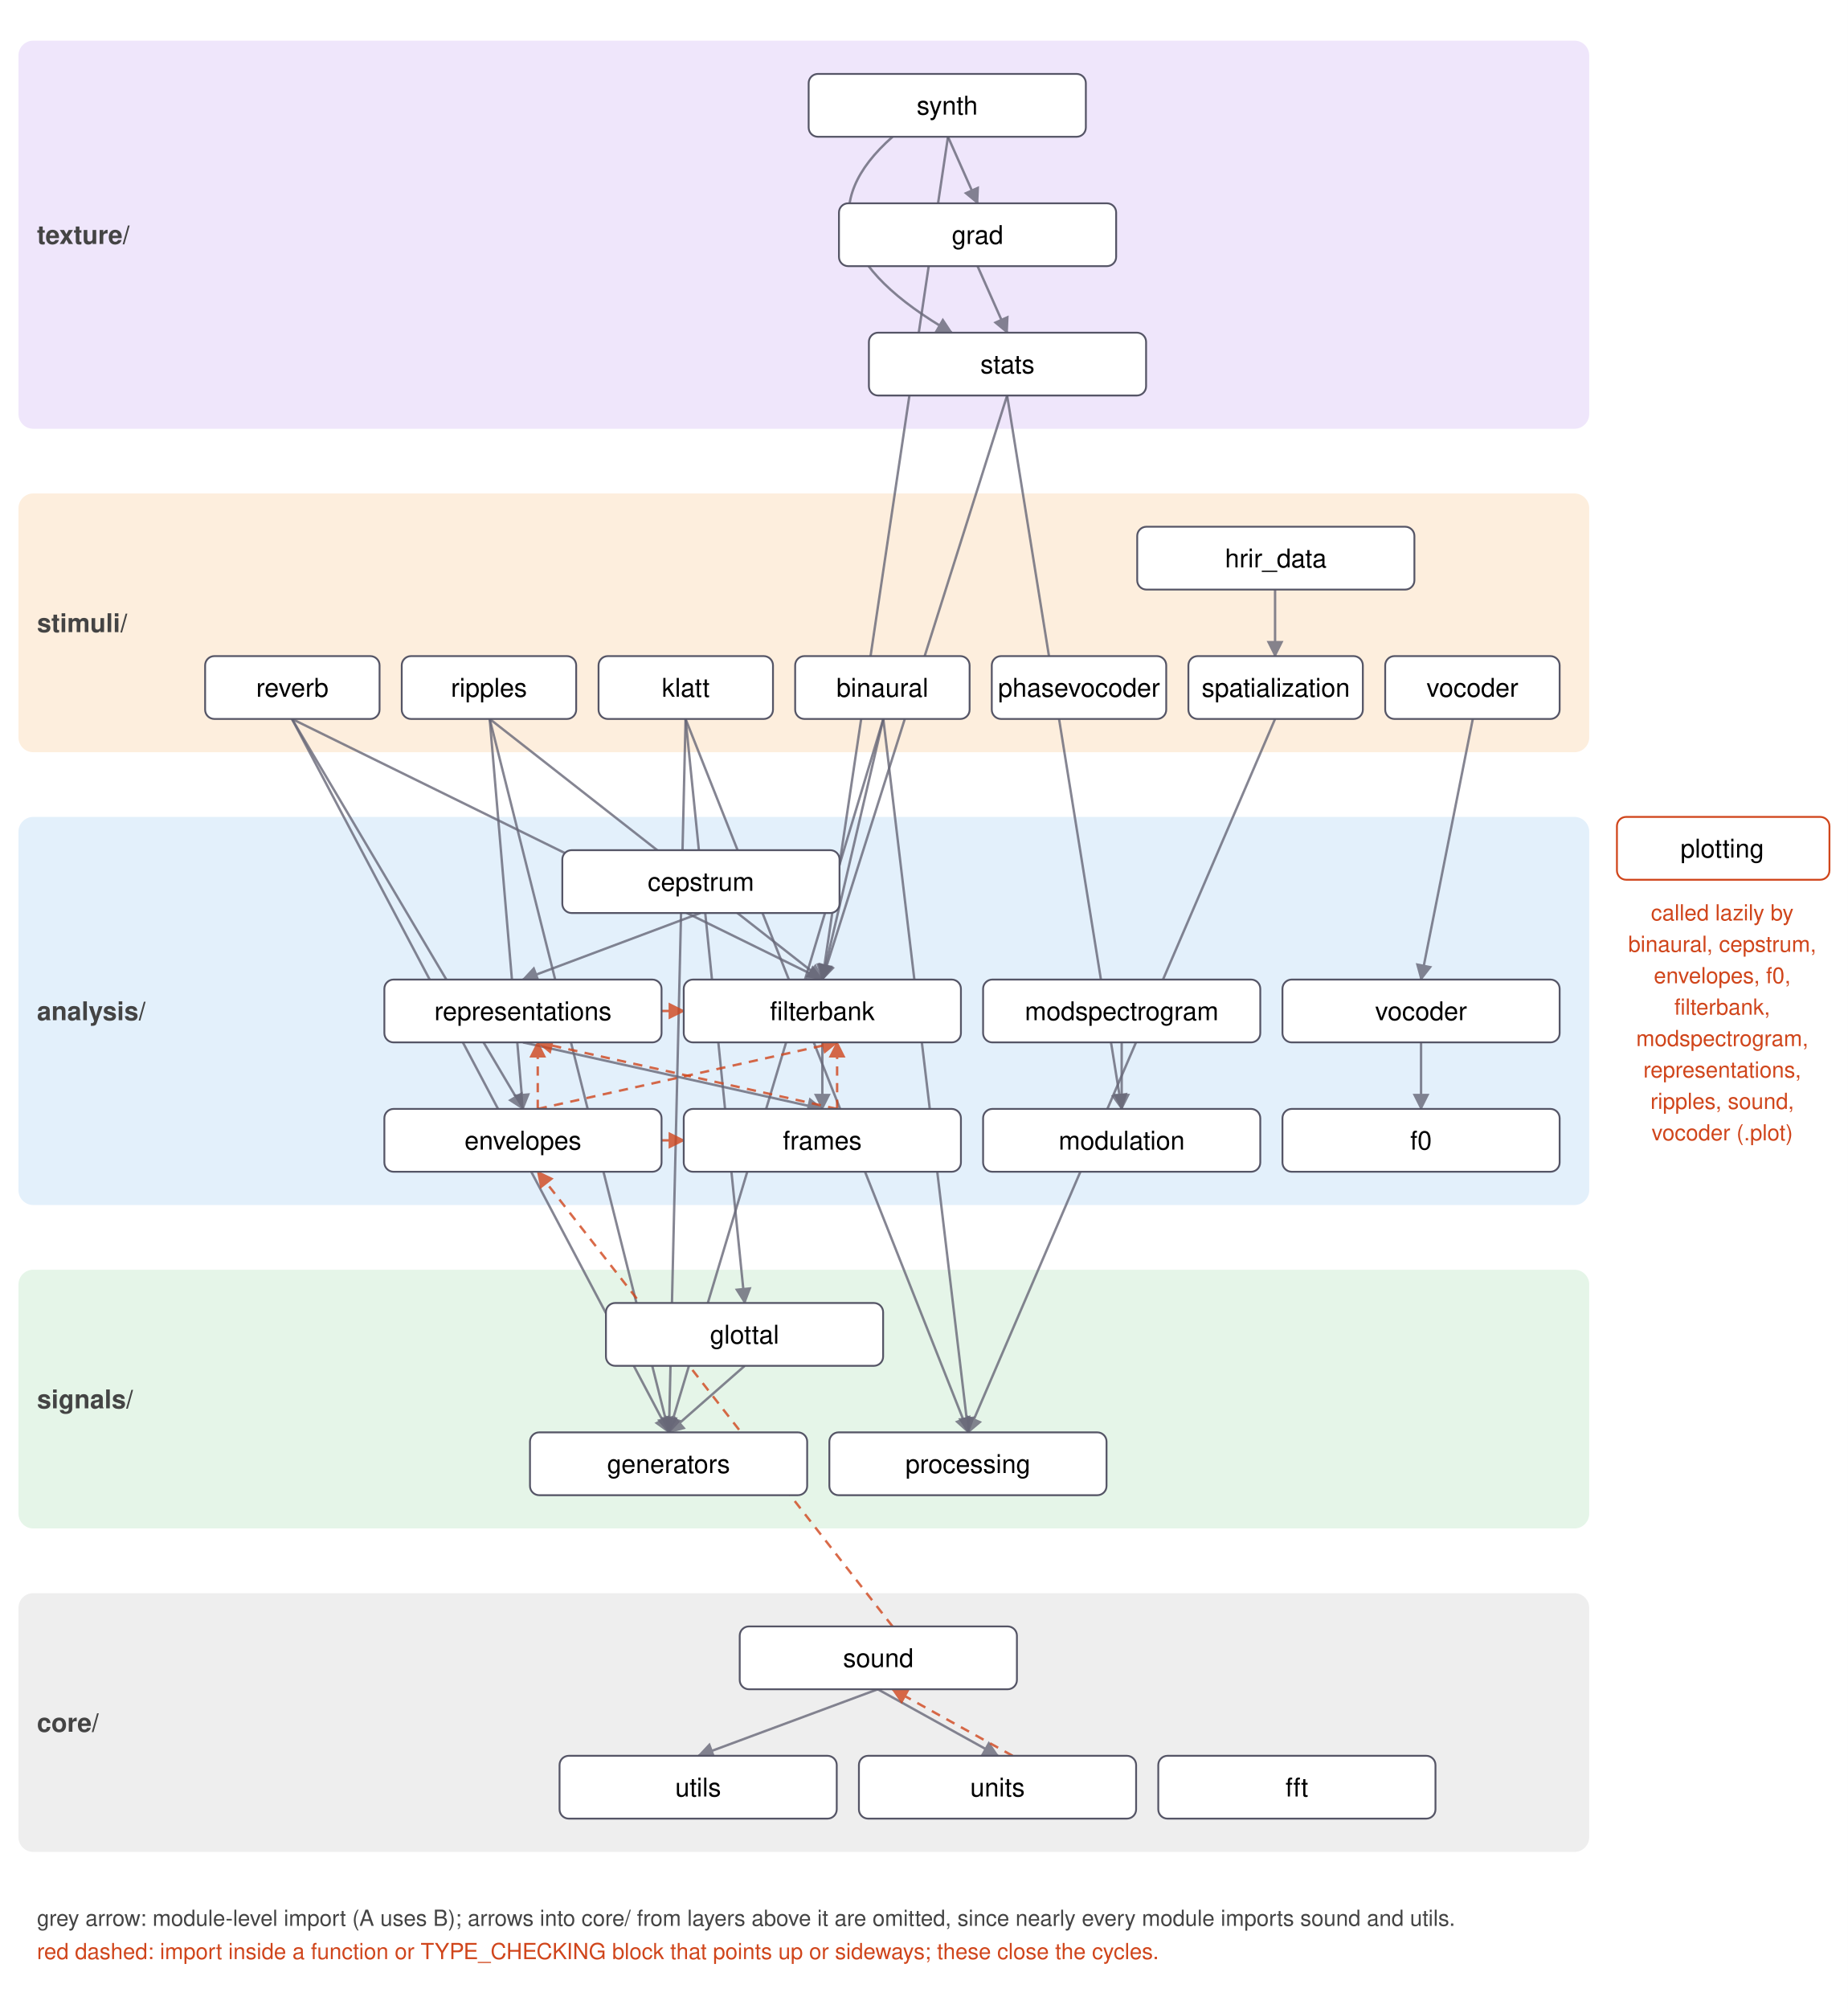
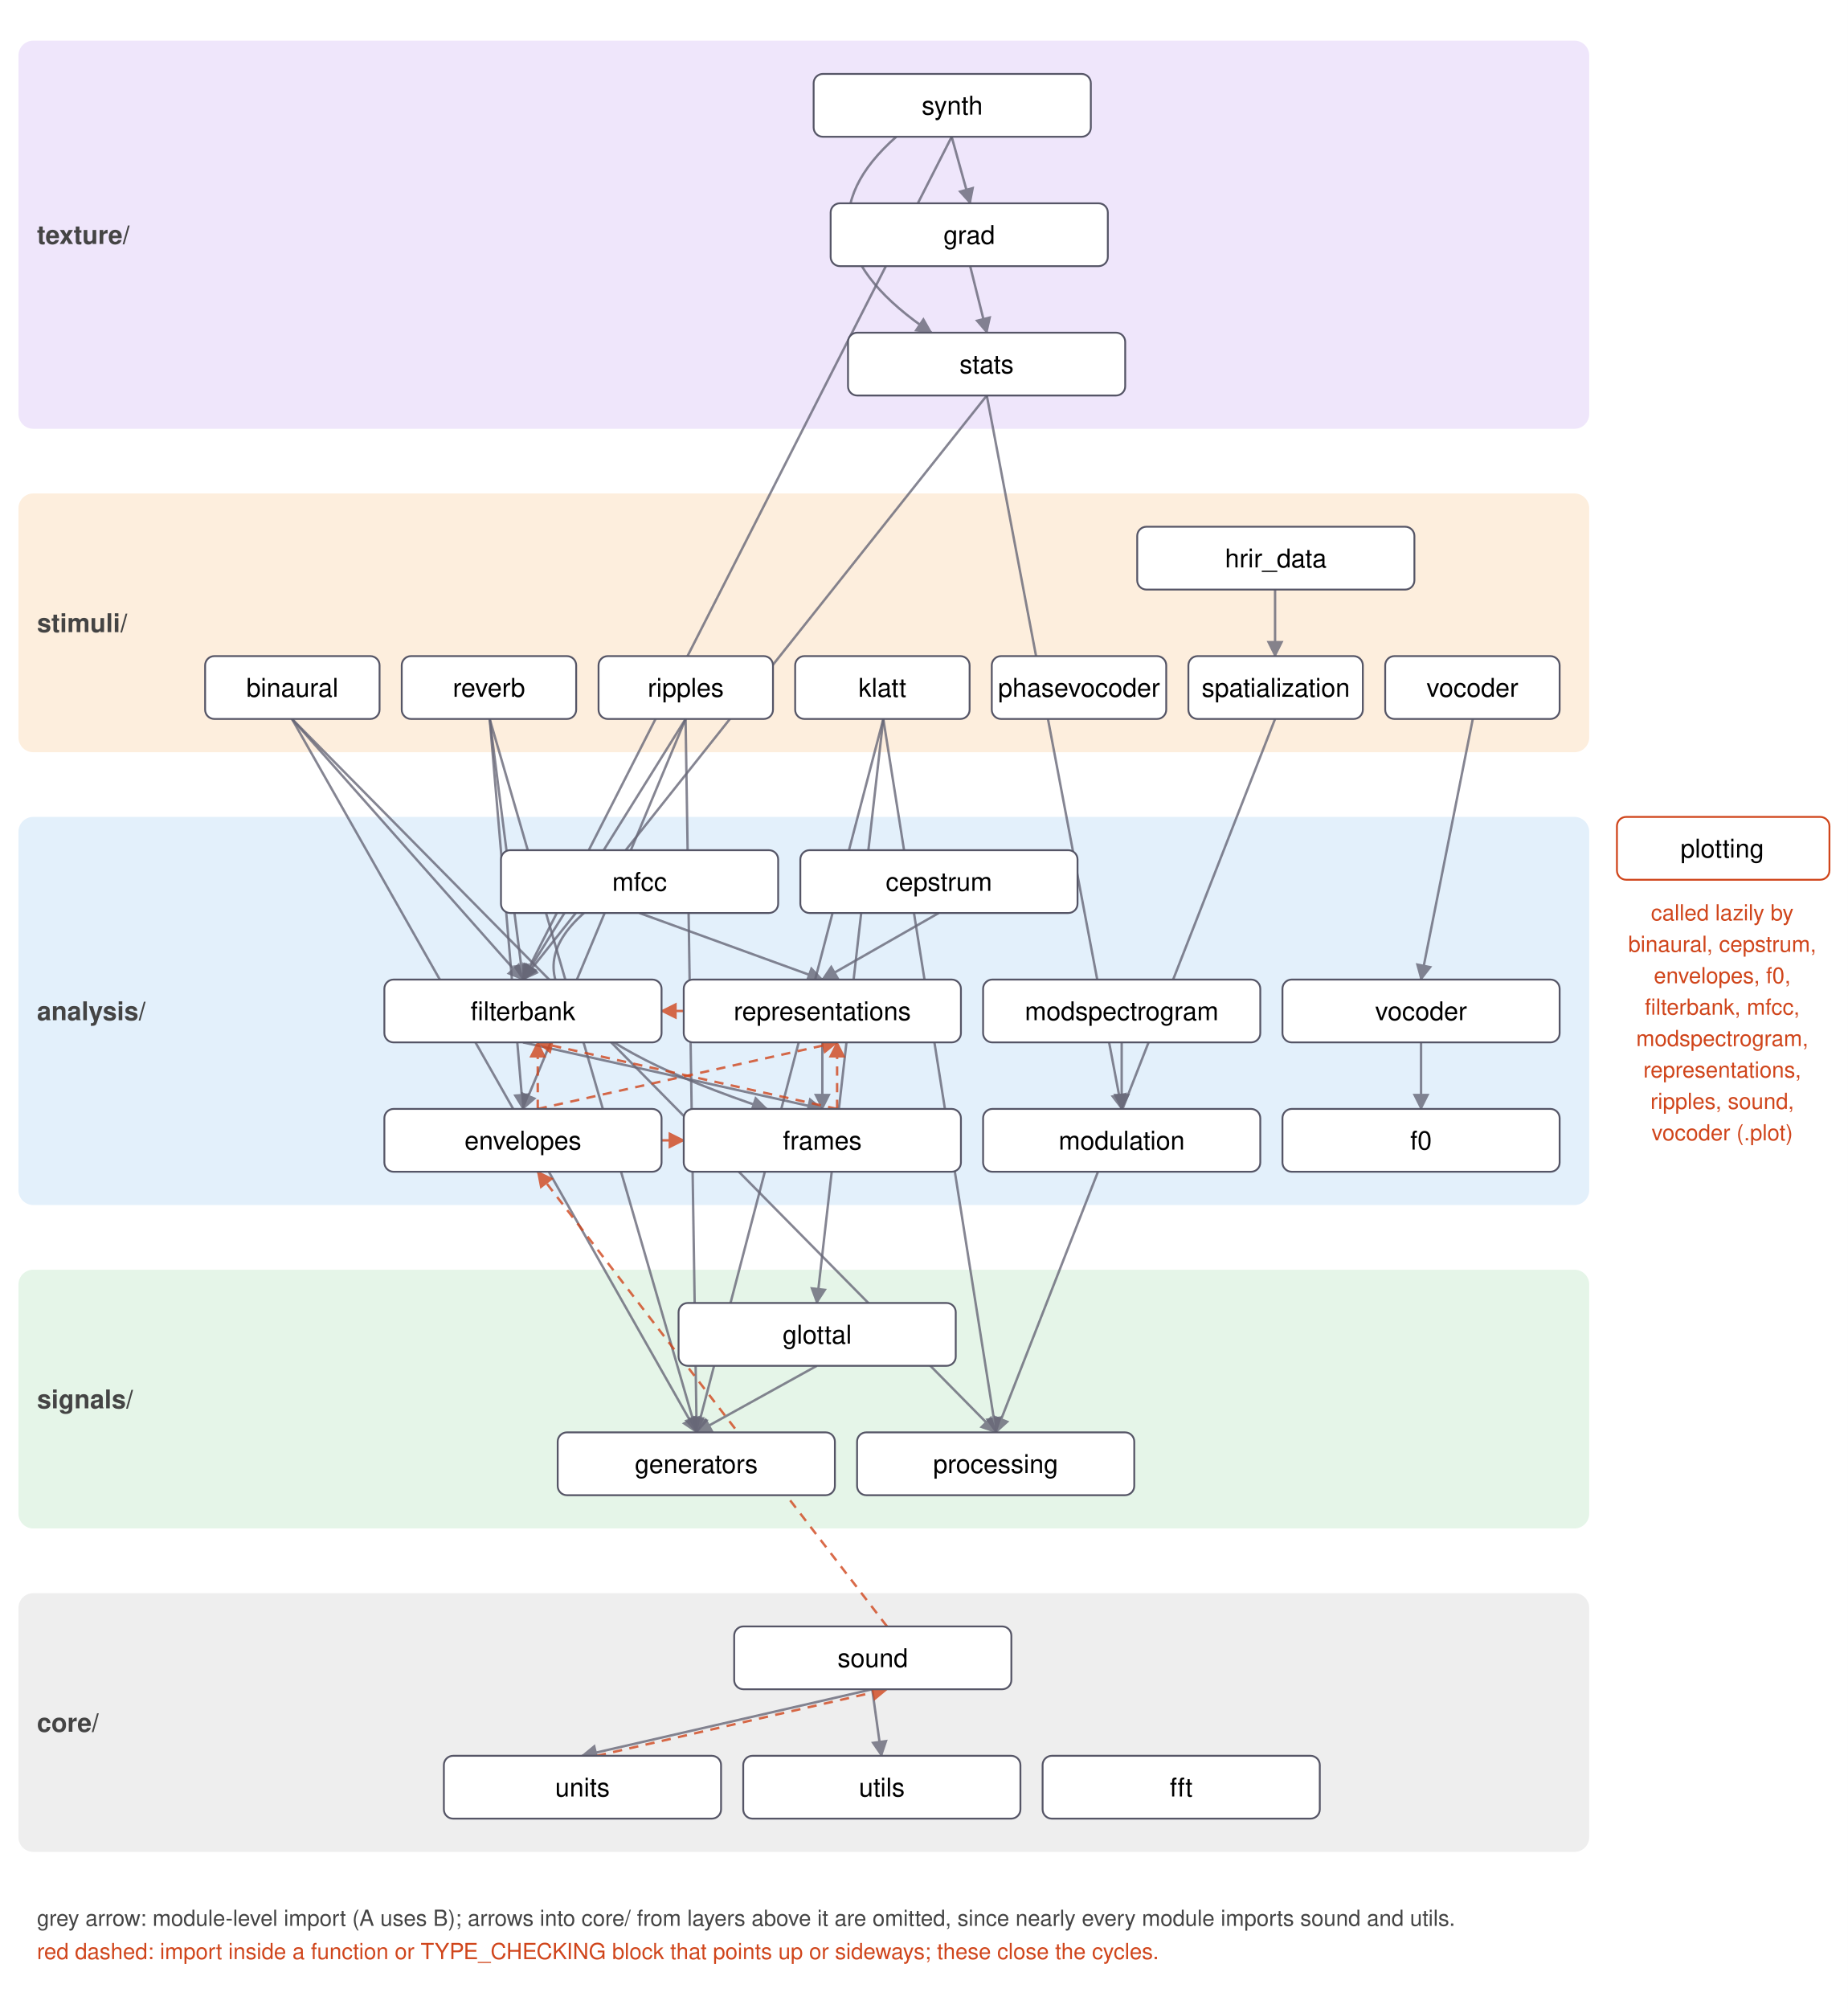
<svg xmlns="http://www.w3.org/2000/svg" viewBox="0 0 1000 1087" font-family="Helvetica,Arial,sans-serif" font-size="14">
  <defs>
    <marker id="a" viewBox="0 0 10 10" refX="9" refY="5" markerWidth="7" markerHeight="7" orient="auto">
      <path d="M0,0L10,5L0,10z" fill="#667" />
    </marker>
    <marker id="r" viewBox="0 0 10 10" refX="9" refY="5" markerWidth="7" markerHeight="7" orient="auto">
      <path d="M0,0L10,5L0,10z" fill="#d0451b" />
    </marker>
  </defs>
  <rect width="1000" height="1087" fill="#ffffff" />
  <rect x="10" y="862" width="850" height="140" rx="8" fill="#eeeeee" />
  <text x="20" y="937" font-weight="bold" fill="#444">core/</text>
  <rect x="10" y="687" width="850" height="140" rx="8" fill="#e5f5e8" />
  <text x="20" y="762" font-weight="bold" fill="#444">signals/</text>
  <rect x="10" y="442" width="850" height="210" rx="8" fill="#e3f0fb" />
  <text x="20" y="552" font-weight="bold" fill="#444">analysis/</text>
  <rect x="10" y="267" width="850" height="140" rx="8" fill="#fdeedd" />
  <text x="20" y="342" font-weight="bold" fill="#444">stimuli/</text>
  <rect x="10" y="22" width="850" height="210" rx="8" fill="#efe6fb" />
  <text x="20" y="132" font-weight="bold" fill="#444">texture/</text>
-   <line x1="379" y1="494" x2="283" y2="530" stroke="#667" stroke-width="1.3" marker-end="url(#a)" opacity="0.8" />
+   <line x1="508" y1="494" x2="445" y2="530" stroke="#667" stroke-width="1.3" marker-end="url(#a)" opacity="0.8" />
+   <line x1="283" y1="564" x2="445" y2="600" stroke="#667" stroke-width="1.3" marker-end="url(#a)" opacity="0.8" />
+   <path d="M316,494 Q256,547 415,600" fill="none" stroke="#667" stroke-width="1.3" marker-end="url(#a)" opacity="0.8" />
+   <line x1="346" y1="494" x2="445" y2="530" stroke="#667" stroke-width="1.3" marker-end="url(#a)" opacity="0.8" />
+   <line x1="607" y1="564" x2="607" y2="600" stroke="#667" stroke-width="1.3" marker-end="url(#a)" opacity="0.8" />
  <line x1="445" y1="564" x2="445" y2="600" stroke="#667" stroke-width="1.3" marker-end="url(#a)" opacity="0.8" />
-   <line x1="607" y1="564" x2="607" y2="600" stroke="#667" stroke-width="1.3" marker-end="url(#a)" opacity="0.8" />
-   <line x1="283" y1="564" x2="445" y2="600" stroke="#667" stroke-width="1.3" marker-end="url(#a)" opacity="0.8" />
  <line x1="769" y1="564" x2="769" y2="600" stroke="#667" stroke-width="1.3" marker-end="url(#a)" opacity="0.8" />
-   <line x1="475" y1="914" x2="540" y2="950" stroke="#667" stroke-width="1.3" marker-end="url(#a)" opacity="0.8" />
-   <line x1="475" y1="914" x2="378" y2="950" stroke="#667" stroke-width="1.3" marker-end="url(#a)" opacity="0.8" />
-   <line x1="403" y1="739" x2="362" y2="775" stroke="#667" stroke-width="1.3" marker-end="url(#a)" opacity="0.8" />
-   <line x1="478" y1="389" x2="445" y2="530" stroke="#667" stroke-width="1.3" marker-end="url(#a)" opacity="0.8" />
-   <line x1="478" y1="389" x2="362" y2="775" stroke="#667" stroke-width="1.3" marker-end="url(#a)" opacity="0.8" />
-   <line x1="478" y1="389" x2="524" y2="775" stroke="#667" stroke-width="1.3" marker-end="url(#a)" opacity="0.8" />
+   <line x1="472" y1="914" x2="315" y2="950" stroke="#667" stroke-width="1.3" marker-end="url(#a)" opacity="0.8" />
+   <line x1="472" y1="914" x2="477" y2="950" stroke="#667" stroke-width="1.3" marker-end="url(#a)" opacity="0.8" />
+   <line x1="442" y1="739" x2="377" y2="775" stroke="#667" stroke-width="1.3" marker-end="url(#a)" opacity="0.8" />
+   <line x1="158" y1="389" x2="283" y2="530" stroke="#667" stroke-width="1.3" marker-end="url(#a)" opacity="0.8" />
+   <line x1="158" y1="389" x2="377" y2="775" stroke="#667" stroke-width="1.3" marker-end="url(#a)" opacity="0.8" />
+   <line x1="158" y1="389" x2="539" y2="775" stroke="#667" stroke-width="1.3" marker-end="url(#a)" opacity="0.8" />
  <line x1="690" y1="319" x2="690" y2="355" stroke="#667" stroke-width="1.3" marker-end="url(#a)" opacity="0.8" />
-   <line x1="371" y1="389" x2="362" y2="775" stroke="#667" stroke-width="1.3" marker-end="url(#a)" opacity="0.8" />
-   <line x1="371" y1="389" x2="403" y2="705" stroke="#667" stroke-width="1.3" marker-end="url(#a)" opacity="0.8" />
-   <line x1="371" y1="389" x2="524" y2="775" stroke="#667" stroke-width="1.3" marker-end="url(#a)" opacity="0.8" />
-   <line x1="158" y1="389" x2="283" y2="600" stroke="#667" stroke-width="1.3" marker-end="url(#a)" opacity="0.8" />
-   <line x1="158" y1="389" x2="445" y2="530" stroke="#667" stroke-width="1.3" marker-end="url(#a)" opacity="0.8" />
-   <line x1="158" y1="389" x2="362" y2="775" stroke="#667" stroke-width="1.3" marker-end="url(#a)" opacity="0.8" />
+   <line x1="478" y1="389" x2="377" y2="775" stroke="#667" stroke-width="1.3" marker-end="url(#a)" opacity="0.8" />
+   <line x1="478" y1="389" x2="442" y2="705" stroke="#667" stroke-width="1.3" marker-end="url(#a)" opacity="0.8" />
+   <line x1="478" y1="389" x2="539" y2="775" stroke="#667" stroke-width="1.3" marker-end="url(#a)" opacity="0.8" />
  <line x1="265" y1="389" x2="283" y2="600" stroke="#667" stroke-width="1.3" marker-end="url(#a)" opacity="0.8" />
-   <line x1="265" y1="389" x2="445" y2="530" stroke="#667" stroke-width="1.3" marker-end="url(#a)" opacity="0.8" />
-   <line x1="265" y1="389" x2="362" y2="775" stroke="#667" stroke-width="1.3" marker-end="url(#a)" opacity="0.8" />
-   <line x1="690" y1="389" x2="524" y2="775" stroke="#667" stroke-width="1.3" marker-end="url(#a)" opacity="0.8" />
+   <line x1="265" y1="389" x2="283" y2="530" stroke="#667" stroke-width="1.3" marker-end="url(#a)" opacity="0.8" />
+   <line x1="265" y1="389" x2="377" y2="775" stroke="#667" stroke-width="1.3" marker-end="url(#a)" opacity="0.8" />
+   <line x1="371" y1="389" x2="283" y2="600" stroke="#667" stroke-width="1.3" marker-end="url(#a)" opacity="0.8" />
+   <line x1="371" y1="389" x2="283" y2="530" stroke="#667" stroke-width="1.3" marker-end="url(#a)" opacity="0.8" />
+   <line x1="371" y1="389" x2="377" y2="775" stroke="#667" stroke-width="1.3" marker-end="url(#a)" opacity="0.8" />
+   <line x1="690" y1="389" x2="539" y2="775" stroke="#667" stroke-width="1.3" marker-end="url(#a)" opacity="0.8" />
  <line x1="797" y1="389" x2="769" y2="530" stroke="#667" stroke-width="1.3" marker-end="url(#a)" opacity="0.8" />
-   <line x1="529" y1="144" x2="545" y2="180" stroke="#667" stroke-width="1.3" marker-end="url(#a)" opacity="0.8" />
-   <line x1="545" y1="214" x2="445" y2="530" stroke="#667" stroke-width="1.3" marker-end="url(#a)" opacity="0.8" />
-   <line x1="545" y1="214" x2="607" y2="600" stroke="#667" stroke-width="1.3" marker-end="url(#a)" opacity="0.8" />
-   <line x1="513" y1="74" x2="445" y2="530" stroke="#667" stroke-width="1.3" marker-end="url(#a)" opacity="0.8" />
-   <line x1="513" y1="74" x2="529" y2="110" stroke="#667" stroke-width="1.3" marker-end="url(#a)" opacity="0.8" />
-   <path d="M483,74 Q423,127 515,180" fill="none" stroke="#667" stroke-width="1.3" marker-end="url(#a)" opacity="0.8" />
+   <line x1="525" y1="144" x2="534" y2="180" stroke="#667" stroke-width="1.3" marker-end="url(#a)" opacity="0.8" />
+   <line x1="534" y1="214" x2="283" y2="530" stroke="#667" stroke-width="1.3" marker-end="url(#a)" opacity="0.8" />
+   <line x1="534" y1="214" x2="607" y2="600" stroke="#667" stroke-width="1.3" marker-end="url(#a)" opacity="0.8" />
+   <line x1="515" y1="74" x2="283" y2="530" stroke="#667" stroke-width="1.3" marker-end="url(#a)" opacity="0.8" />
+   <line x1="515" y1="74" x2="525" y2="110" stroke="#667" stroke-width="1.3" marker-end="url(#a)" opacity="0.8" />
+   <path d="M485,74 Q425,127 504,180" fill="none" stroke="#667" stroke-width="1.3" marker-end="url(#a)" opacity="0.8" />
+   <line x1="291" y1="600" x2="291" y2="564" stroke="#d0451b" stroke-width="1.3" stroke-dasharray="5,4" marker-end="url(#r)" opacity="0.8" />
+   <line x1="358" y1="617" x2="370" y2="617" stroke="#d0451b" stroke-width="1.3" stroke-dasharray="5,4" marker-end="url(#r)" opacity="0.8" />
  <line x1="291" y1="600" x2="453" y2="564" stroke="#d0451b" stroke-width="1.3" stroke-dasharray="5,4" marker-end="url(#r)" opacity="0.8" />
-   <line x1="358" y1="617" x2="370" y2="617" stroke="#d0451b" stroke-width="1.3" stroke-dasharray="5,4" marker-end="url(#r)" opacity="0.8" />
-   <line x1="291" y1="600" x2="291" y2="564" stroke="#d0451b" stroke-width="1.3" stroke-dasharray="5,4" marker-end="url(#r)" opacity="0.8" />
+   <line x1="453" y1="600" x2="291" y2="564" stroke="#d0451b" stroke-width="1.3" stroke-dasharray="5,4" marker-end="url(#r)" opacity="0.8" />
  <line x1="453" y1="600" x2="453" y2="564" stroke="#d0451b" stroke-width="1.3" stroke-dasharray="5,4" marker-end="url(#r)" opacity="0.8" />
-   <line x1="453" y1="600" x2="291" y2="564" stroke="#d0451b" stroke-width="1.3" stroke-dasharray="5,4" marker-end="url(#r)" opacity="0.8" />
-   <line x1="358" y1="547" x2="370" y2="547" stroke="#d0451b" stroke-width="1.3" stroke-dasharray="5,4" marker-end="url(#r)" opacity="0.8" />
-   <line x1="483" y1="880" x2="291" y2="634" stroke="#d0451b" stroke-width="1.3" stroke-dasharray="5,4" marker-end="url(#r)" opacity="0.8" />
-   <line x1="548" y1="950" x2="483" y2="914" stroke="#d0451b" stroke-width="1.3" stroke-dasharray="5,4" marker-end="url(#r)" opacity="0.8" />
-   <rect x="304.3" y="460" width="150.0" height="34" rx="5" fill="#fff" stroke="#556" />
-   <text x="379.3" y="482" text-anchor="middle">cepstrum</text>
+   <line x1="370" y1="547" x2="358" y2="547" stroke="#d0451b" stroke-width="1.3" stroke-dasharray="5,4" marker-end="url(#r)" opacity="0.8" />
+   <line x1="480" y1="880" x2="291" y2="634" stroke="#d0451b" stroke-width="1.3" stroke-dasharray="5,4" marker-end="url(#r)" opacity="0.8" />
+   <line x1="323" y1="950" x2="480" y2="914" stroke="#d0451b" stroke-width="1.3" stroke-dasharray="5,4" marker-end="url(#r)" opacity="0.8" />
+   <rect x="433.1" y="460" width="150.0" height="34" rx="5" fill="#fff" stroke="#556" />
+   <text x="508.1" y="482" text-anchor="middle">cepstrum</text>
  <rect x="208.0" y="600" width="150.0" height="34" rx="5" fill="#fff" stroke="#556" />
  <text x="283.0" y="622" text-anchor="middle">envelopes</text>
  <rect x="694.0" y="600" width="150.0" height="34" rx="5" fill="#fff" stroke="#556" />
  <text x="769.0" y="622" text-anchor="middle">f0</text>
-   <rect x="370.0" y="530" width="150.0" height="34" rx="5" fill="#fff" stroke="#556" />
-   <text x="445.0" y="552" text-anchor="middle">filterbank</text>
+   <rect x="208.0" y="530" width="150.0" height="34" rx="5" fill="#fff" stroke="#556" />
+   <text x="283.0" y="552" text-anchor="middle">filterbank</text>
  <rect x="370.0" y="600" width="150.0" height="34" rx="5" fill="#fff" stroke="#556" />
  <text x="445.0" y="622" text-anchor="middle">frames</text>
+   <rect x="271.1" y="460" width="150.0" height="34" rx="5" fill="#fff" stroke="#556" />
+   <text x="346.1" y="482" text-anchor="middle">mfcc</text>
  <rect x="532.0" y="530" width="150.0" height="34" rx="5" fill="#fff" stroke="#556" />
  <text x="607.0" y="552" text-anchor="middle">modspectrogram</text>
  <rect x="532.0" y="600" width="150.0" height="34" rx="5" fill="#fff" stroke="#556" />
  <text x="607.0" y="622" text-anchor="middle">modulation</text>
-   <rect x="208.0" y="530" width="150.0" height="34" rx="5" fill="#fff" stroke="#556" />
-   <text x="283.0" y="552" text-anchor="middle">representations</text>
+   <rect x="370.0" y="530" width="150.0" height="34" rx="5" fill="#fff" stroke="#556" />
+   <text x="445.0" y="552" text-anchor="middle">representations</text>
  <rect x="694.0" y="530" width="150.0" height="34" rx="5" fill="#fff" stroke="#556" />
  <text x="769.0" y="552" text-anchor="middle">vocoder</text>
-   <rect x="626.8" y="950" width="150.0" height="34" rx="5" fill="#fff" stroke="#556" />
-   <text x="701.8" y="972" text-anchor="middle">fft</text>
-   <rect x="400.3" y="880" width="150.0" height="34" rx="5" fill="#fff" stroke="#556" />
-   <text x="475.3" y="902" text-anchor="middle">sound</text>
-   <rect x="464.8" y="950" width="150.0" height="34" rx="5" fill="#fff" stroke="#556" />
-   <text x="539.8" y="972" text-anchor="middle">units</text>
-   <rect x="302.8" y="950" width="150.0" height="34" rx="5" fill="#fff" stroke="#556" />
-   <text x="377.8" y="972" text-anchor="middle">utils</text>
-   <rect x="286.8" y="775" width="150.0" height="34" rx="5" fill="#fff" stroke="#556" />
-   <text x="361.8" y="797" text-anchor="middle">generators</text>
-   <rect x="327.9" y="705" width="150.0" height="34" rx="5" fill="#fff" stroke="#556" />
-   <text x="402.9" y="727" text-anchor="middle">glottal</text>
-   <rect x="448.8" y="775" width="150.0" height="34" rx="5" fill="#fff" stroke="#556" />
-   <text x="523.8" y="797" text-anchor="middle">processing</text>
-   <rect x="430.3" y="355" width="94.4" height="34" rx="5" fill="#fff" stroke="#556" />
-   <text x="477.5" y="377" text-anchor="middle">binaural</text>
+   <rect x="564.2" y="950" width="150.0" height="34" rx="5" fill="#fff" stroke="#556" />
+   <text x="639.2" y="972" text-anchor="middle">fft</text>
+   <rect x="397.3" y="880" width="150.0" height="34" rx="5" fill="#fff" stroke="#556" />
+   <text x="472.3" y="902" text-anchor="middle">sound</text>
+   <rect x="240.2" y="950" width="150.0" height="34" rx="5" fill="#fff" stroke="#556" />
+   <text x="315.2" y="972" text-anchor="middle">units</text>
+   <rect x="402.2" y="950" width="150.0" height="34" rx="5" fill="#fff" stroke="#556" />
+   <text x="477.2" y="972" text-anchor="middle">utils</text>
+   <rect x="301.8" y="775" width="150.0" height="34" rx="5" fill="#fff" stroke="#556" />
+   <text x="376.8" y="797" text-anchor="middle">generators</text>
+   <rect x="367.2" y="705" width="150.0" height="34" rx="5" fill="#fff" stroke="#556" />
+   <text x="442.2" y="727" text-anchor="middle">glottal</text>
+   <rect x="463.8" y="775" width="150.0" height="34" rx="5" fill="#fff" stroke="#556" />
+   <text x="538.8" y="797" text-anchor="middle">processing</text>
+   <rect x="111.0" y="355" width="94.4" height="34" rx="5" fill="#fff" stroke="#556" />
+   <text x="158.2" y="377" text-anchor="middle">binaural</text>
  <rect x="615.4" y="285" width="150.0" height="34" rx="5" fill="#fff" stroke="#556" />
  <text x="690.4" y="307" text-anchor="middle">hrir_data</text>
-   <rect x="323.9" y="355" width="94.4" height="34" rx="5" fill="#fff" stroke="#556" />
-   <text x="371.1" y="377" text-anchor="middle">klatt</text>
+   <rect x="430.3" y="355" width="94.4" height="34" rx="5" fill="#fff" stroke="#556" />
+   <text x="477.5" y="377" text-anchor="middle">klatt</text>
  <rect x="536.7" y="355" width="94.4" height="34" rx="5" fill="#fff" stroke="#556" />
  <text x="583.9" y="377" text-anchor="middle">phasevocoder</text>
-   <rect x="111.0" y="355" width="94.4" height="34" rx="5" fill="#fff" stroke="#556" />
-   <text x="158.2" y="377" text-anchor="middle">reverb</text>
  <rect x="217.4" y="355" width="94.4" height="34" rx="5" fill="#fff" stroke="#556" />
-   <text x="264.6" y="377" text-anchor="middle">ripples</text>
+   <text x="264.6" y="377" text-anchor="middle">reverb</text>
+   <rect x="323.9" y="355" width="94.4" height="34" rx="5" fill="#fff" stroke="#556" />
+   <text x="371.1" y="377" text-anchor="middle">ripples</text>
  <rect x="643.1" y="355" width="94.4" height="34" rx="5" fill="#fff" stroke="#556" />
  <text x="690.4" y="377" text-anchor="middle">spatialization</text>
  <rect x="749.6" y="355" width="94.4" height="34" rx="5" fill="#fff" stroke="#556" />
  <text x="796.8" y="377" text-anchor="middle">vocoder</text>
-   <rect x="454.0" y="110" width="150.0" height="34" rx="5" fill="#fff" stroke="#556" />
-   <text x="529.0" y="132" text-anchor="middle">grad</text>
-   <rect x="470.2" y="180" width="150.0" height="34" rx="5" fill="#fff" stroke="#556" />
-   <text x="545.2" y="202" text-anchor="middle">stats</text>
-   <rect x="437.6" y="40" width="150.0" height="34" rx="5" fill="#fff" stroke="#556" />
-   <text x="512.6" y="62" text-anchor="middle">synth</text>
+   <rect x="449.5" y="110" width="150.0" height="34" rx="5" fill="#fff" stroke="#556" />
+   <text x="524.5" y="132" text-anchor="middle">grad</text>
+   <rect x="458.9" y="180" width="150.0" height="34" rx="5" fill="#fff" stroke="#556" />
+   <text x="533.9" y="202" text-anchor="middle">stats</text>
+   <rect x="440.3" y="40" width="150.0" height="34" rx="5" fill="#fff" stroke="#556" />
+   <text x="515.3" y="62" text-anchor="middle">synth</text>
  <rect x="875" y="442" width="115" height="34" rx="5" fill="#fff" stroke="#d0451b" />
  <text x="932" y="464" text-anchor="middle">plotting</text>
  <text x="932" y="498" text-anchor="middle" font-size="12" fill="#d0451b">called lazily by</text>
  <text x="932" y="515" text-anchor="middle" font-size="12" fill="#d0451b">binaural, cepstrum,</text>
  <text x="932" y="532" text-anchor="middle" font-size="12" fill="#d0451b">envelopes, f0,</text>
-   <text x="932" y="549" text-anchor="middle" font-size="12" fill="#d0451b">filterbank,</text>
+   <text x="932" y="549" text-anchor="middle" font-size="12" fill="#d0451b">filterbank, mfcc,</text>
  <text x="932" y="566" text-anchor="middle" font-size="12" fill="#d0451b">modspectrogram,</text>
  <text x="932" y="583" text-anchor="middle" font-size="12" fill="#d0451b">representations,</text>
  <text x="932" y="600" text-anchor="middle" font-size="12" fill="#d0451b">ripples, sound,</text>
  <text x="932" y="617" text-anchor="middle" font-size="12" fill="#d0451b">vocoder (.plot)</text>
  <text x="20" y="1042" font-size="12" fill="#444">grey arrow: module-level import (A uses B); arrows into core/ from layers above it are omitted, since nearly every module imports sound and utils.</text>
  <text x="20" y="1060" font-size="12" fill="#d0451b">red dashed: import inside a function or TYPE_CHECKING block that points up or sideways; these close the cycles.</text>
</svg>
